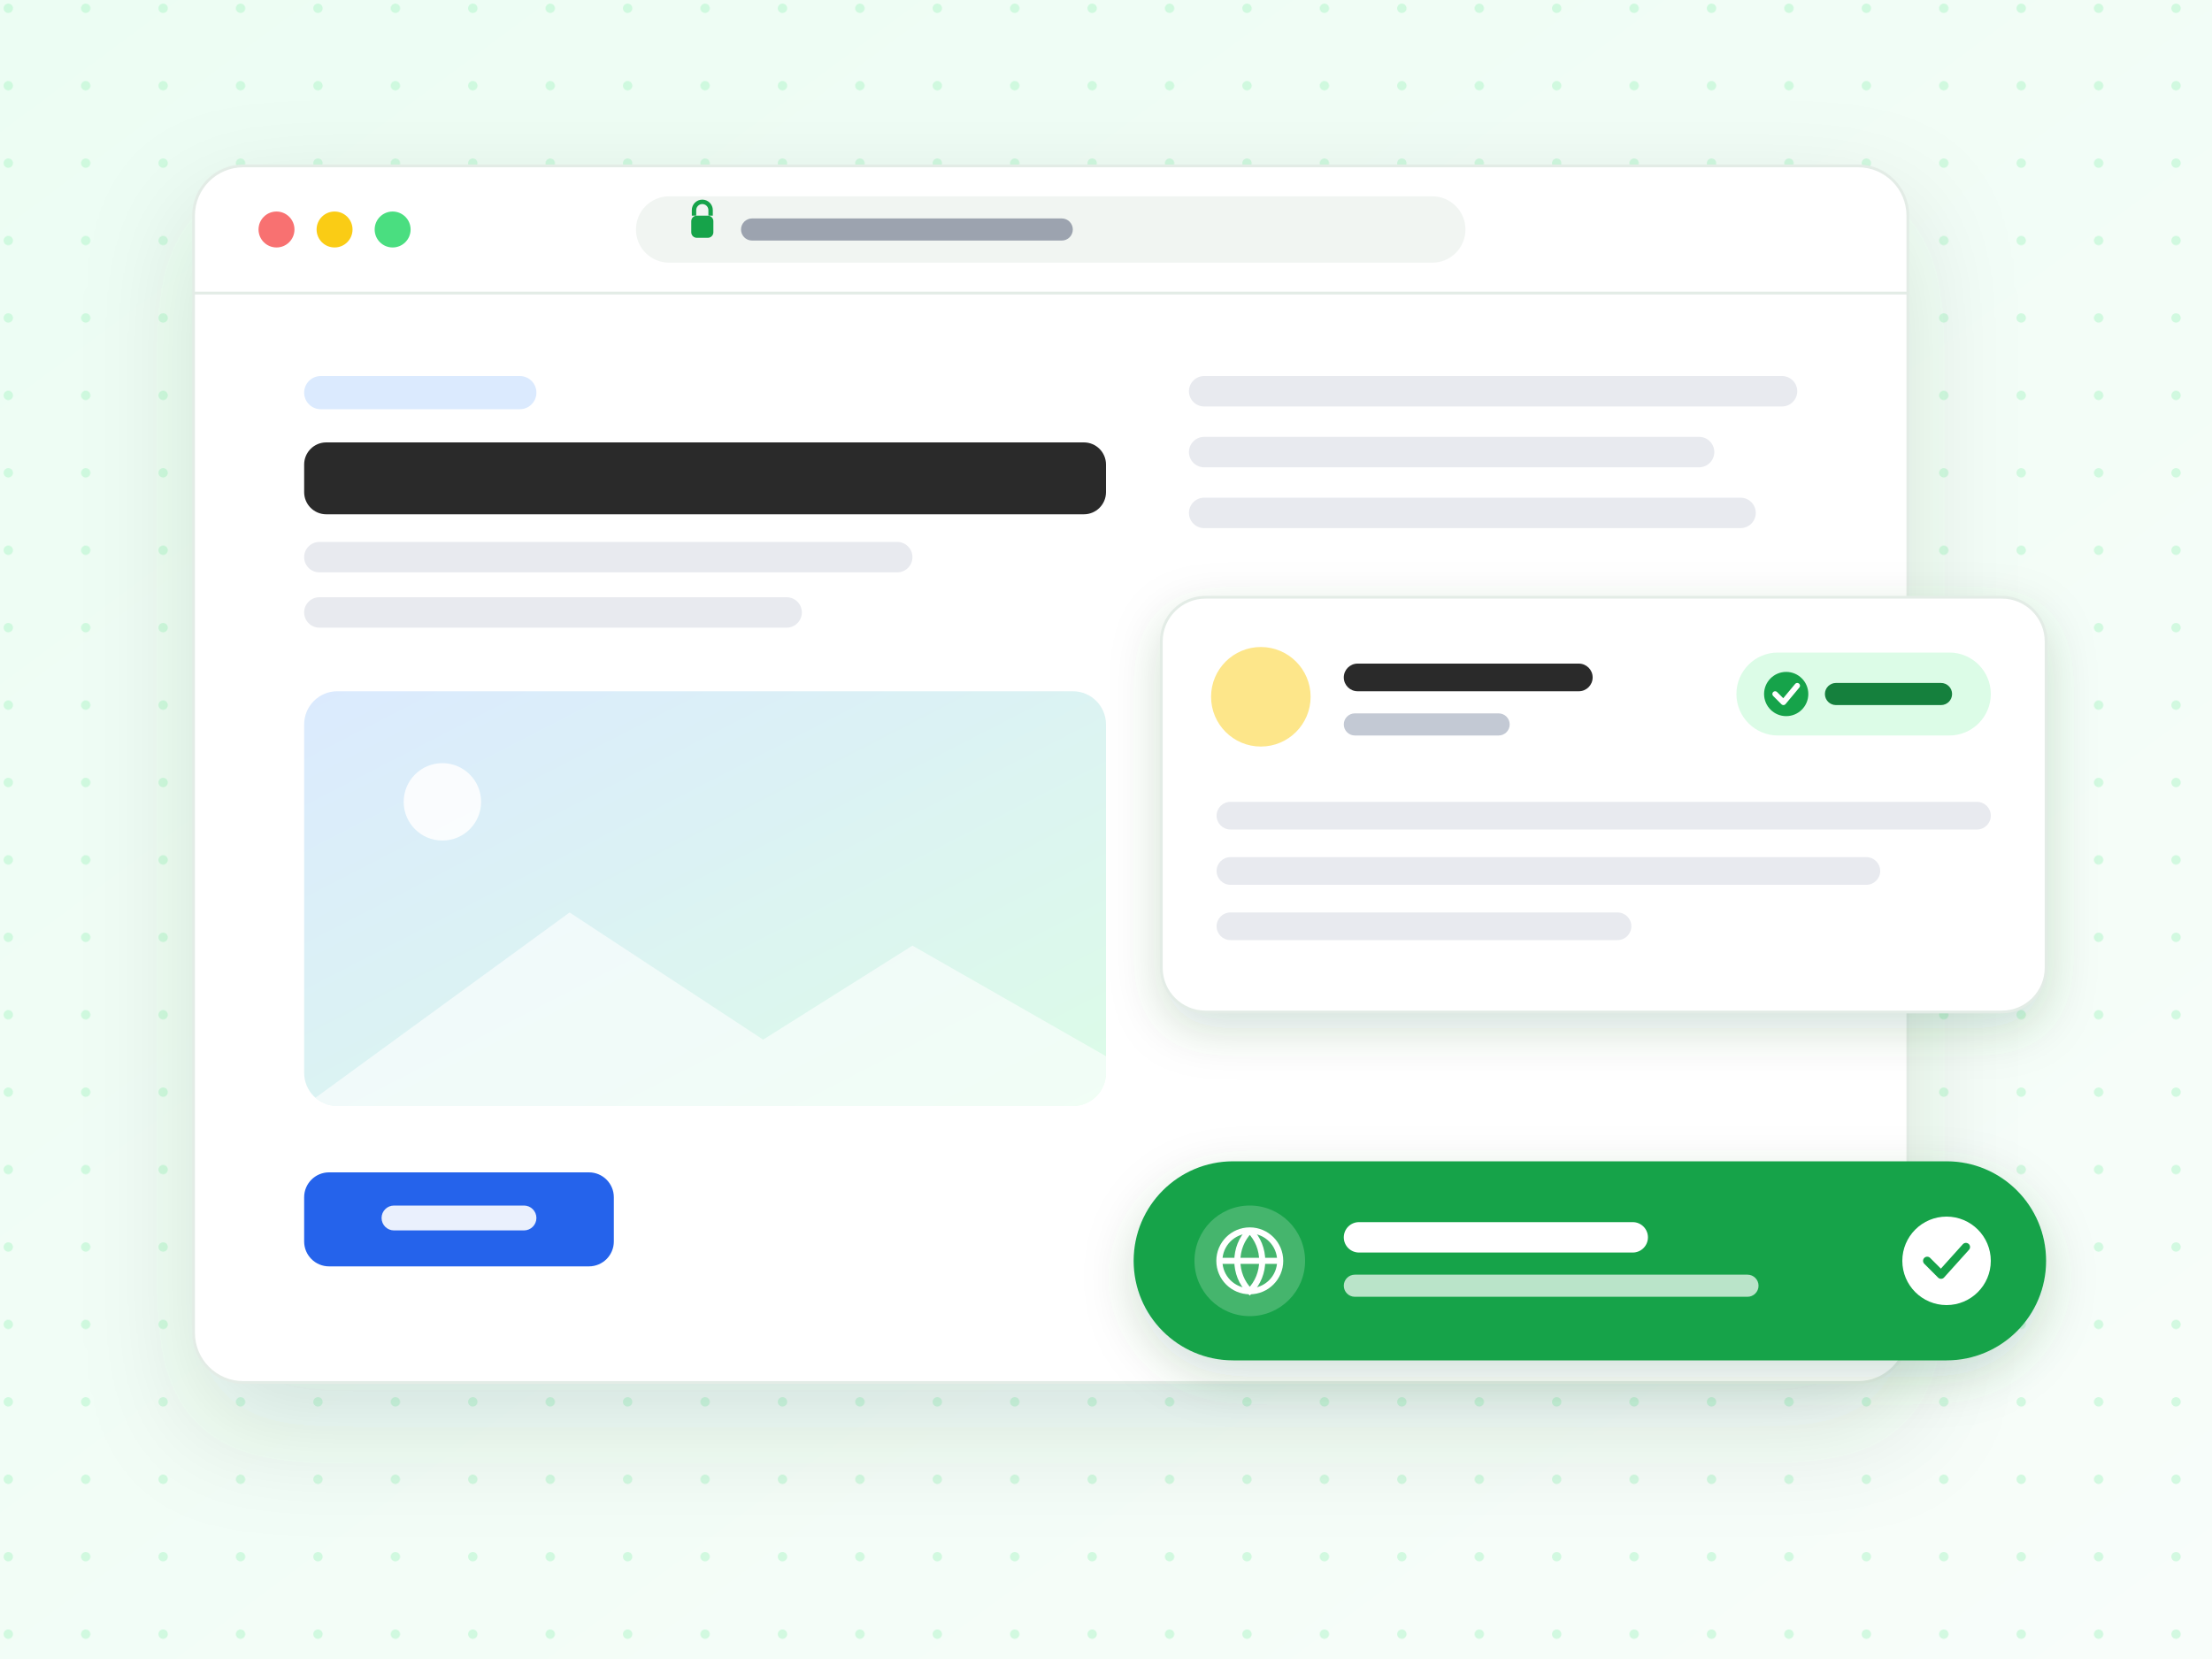
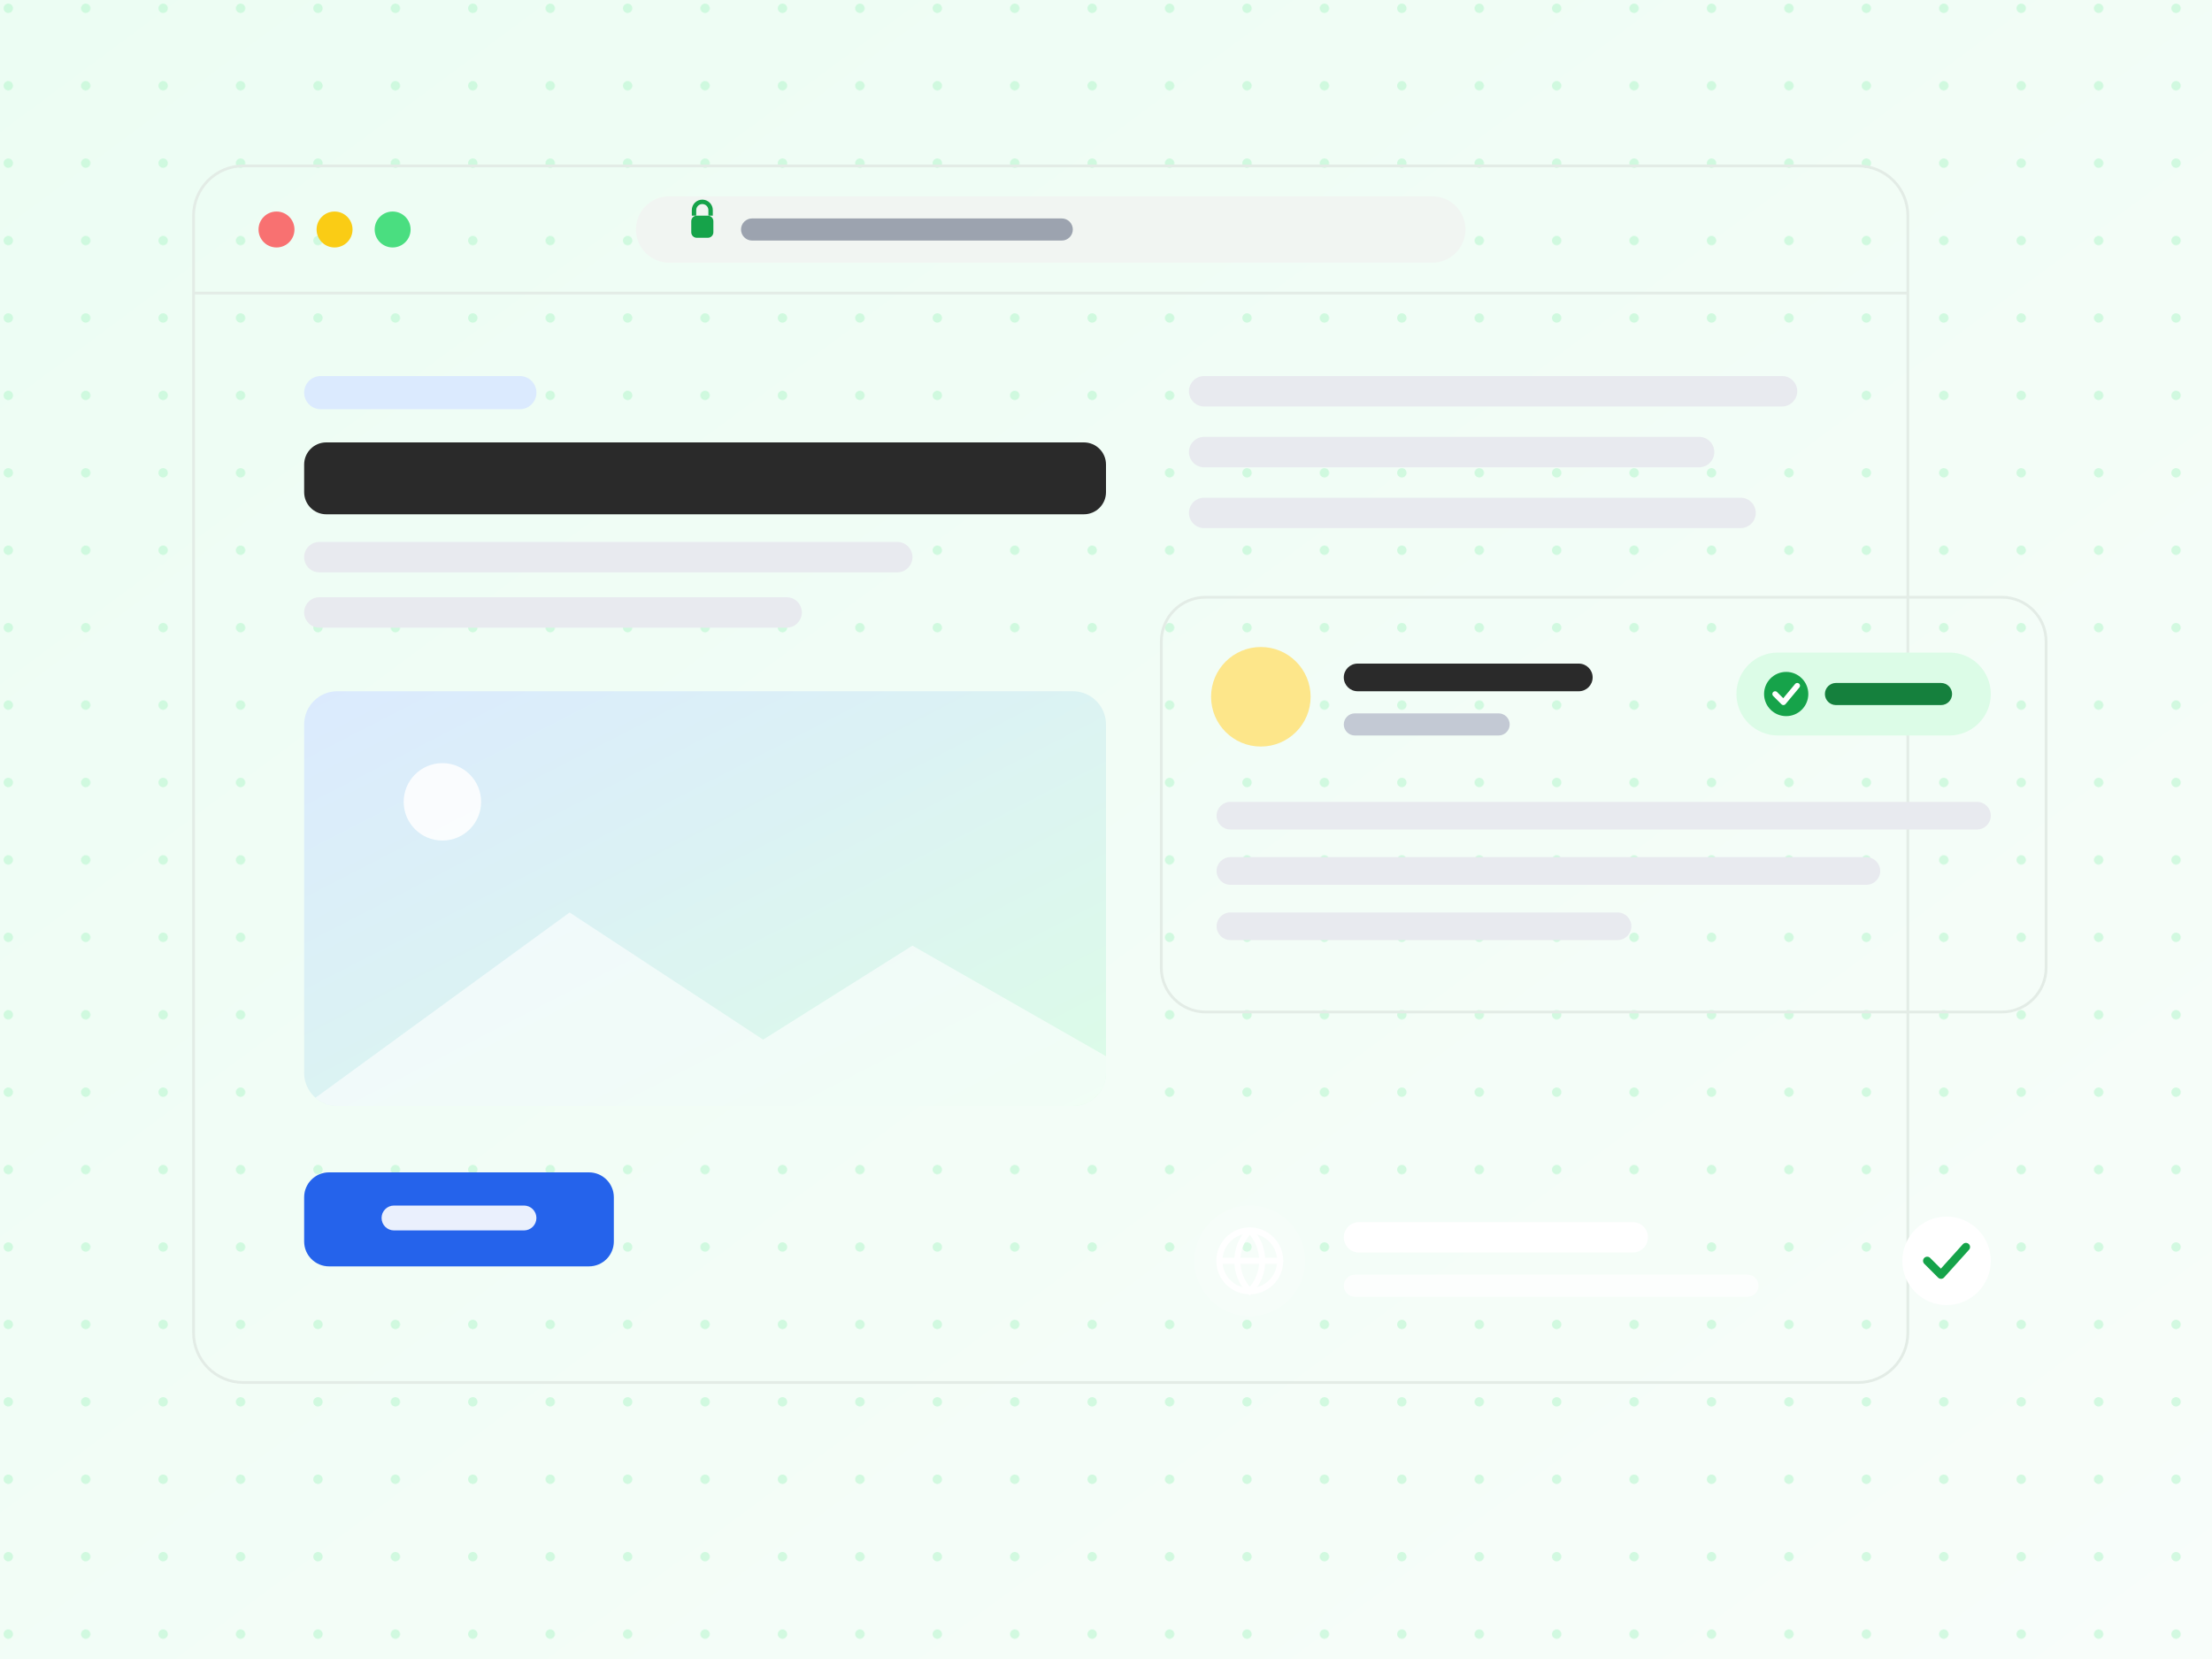
<svg xmlns="http://www.w3.org/2000/svg" viewBox="0 0 800 600">
-   <defs>
-     <linearGradient id="spBg" x1="0" y1="0" x2="1" y2="1">
-       <stop offset="0" stop-color="#ecfdf3" />
-       <stop offset="1" stop-color="#f8fdfa" />
-     </linearGradient>
-     <linearGradient id="spImg" x1="0" y1="0" x2="1" y2="1">
-       <stop offset="0" stop-color="#dbeafe" />
-       <stop offset="1" stop-color="#dcfce7" />
-     </linearGradient>
-     <pattern id="spDots" width="28" height="28" patternUnits="userSpaceOnUse">
-       <circle cx="3" cy="3" r="1.7" fill="#bbf7d0" opacity=".6" />
-     </pattern>
-     <clipPath id="spImgClip">
-       <rect x="110" y="250" width="290" height="150" rx="12" />
-     </clipPath>
-     <filter id="spShadow" x="-20%" y="-20%" width="140%" height="140%">
-       <feDropShadow dx="0" dy="16" stdDeviation="20" flood-color="#14532d" flood-opacity=".13" />
-     </filter>
-     <filter id="spChip" x="-30%" y="-60%" width="160%" height="220%">
-       <feDropShadow dx="0" dy="6" stdDeviation="9" flood-color="#14532d" flood-opacity=".18" />
-     </filter>
-   </defs>
-   <rect width="800" height="600" fill="url(#spBg)" />
-   <rect width="800" height="600" fill="url(#spDots)" />
-   <g filter="url(#spShadow)">
-     <rect x="70" y="60" width="620" height="440" rx="18" fill="#fff" />
+   <linearGradient id="a" x1="0" x2="1" y1="0" y2="1">
+     <stop offset="0" stop-color="#ecfdf3" />
+     <stop offset="1" stop-color="#f8fdfa" />
+   </linearGradient>
+   <linearGradient id="b" x1="0" x2="1" y1="0" y2="1">
+     <stop offset="0" stop-color="#dbeafe" />
+     <stop offset="1" stop-color="#dcfce7" />
+   </linearGradient>
+   <pattern id="c" height="28" patternUnits="userSpaceOnUse" width="28">
+     <circle cx="3" cy="3" fill="#bbf7d0" opacity=".6" r="1.7" />
+   </pattern>
+   <clipPath id="d">
+     <rect height="150" rx="12" width="290" x="110" y="250" />
+   </clipPath>
+   <path d="m0 0h800v600h-800z" fill="url(#a)" />
+   <path d="m0 0h800v600h-800z" fill="url(#c)" />
+   <rect fill="none" height="440" rx="18" stroke="#e3ece6" width="620" x="70" y="60" />
+   <path d="m70 106h620" stroke="#e3ece6" />
+   <circle cx="100" cy="83" fill="#f87171" r="6.5" />
+   <circle cx="121" cy="83" fill="#facc15" r="6.5" />
+   <circle cx="142" cy="83" fill="#4ade80" r="6.5" />
+   <rect fill="#f1f5f2" height="24" rx="12" width="300" x="230" y="71" />
+   <rect fill="#16a34a" height="8" rx="2" width="8" x="250" y="78" />
+   <path d="m251 78v-2a3 3 0 0 1 6 0v2" fill="none" stroke="#16a34a" stroke-width="1.6" />
+   <rect fill="#9ca3af" height="8" rx="4" width="120" x="268" y="79" />
+   <rect fill="#dbeafe" height="12" rx="6" width="84" x="110" y="136" />
+   <rect fill="#2a2a2a" height="26" rx="8" width="290" x="110" y="160" />
+   <rect fill="#e8eaef" height="11" rx="5.5" width="220" x="110" y="196" />
+   <rect fill="#e8eaef" height="11" rx="5.5" width="180" x="110" y="216" />
+   <rect fill="url(#b)" height="150" rx="12" width="290" x="110" y="250" />
+   <g clip-path="url(#d)" fill="#fff">
+     <circle cx="160" cy="290" opacity=".85" r="14" />
+     <path d="m110 400 96-70 70 46 54-34 70 40v18z" opacity=".6" />
  </g>
-   <rect x="70" y="60" width="620" height="440" rx="18" fill="none" stroke="#e3ece6" />
-   <path d="m70 106h620" stroke="#e3ece6" />
-   <circle cx="100" cy="83" r="6.5" fill="#f87171" />
-   <circle cx="121" cy="83" r="6.5" fill="#facc15" />
-   <circle cx="142" cy="83" r="6.5" fill="#4ade80" />
-   <rect x="230" y="71" width="300" height="24" rx="12" fill="#f1f5f2" />
-   <rect x="250" y="78" width="8" height="8" rx="2" fill="#16a34a" />
-   <path d="m251 78v-2a3 3 0 0 1 6 0v2" fill="none" stroke="#16a34a" stroke-width="1.6" />
-   <rect x="268" y="79" width="120" height="8" rx="4" fill="#9ca3af" />
-   <rect x="110" y="136" width="84" height="12" rx="6" fill="#dbeafe" />
-   <rect x="110" y="160" width="290" height="26" rx="8" fill="#2a2a2a" />
-   <rect x="110" y="196" width="220" height="11" rx="5.5" fill="#e8eaef" />
-   <rect x="110" y="216" width="180" height="11" rx="5.5" fill="#e8eaef" />
-   <rect x="110" y="250" width="290" height="150" rx="12" fill="url(#spImg)" />
-   <g clip-path="url(#spImgClip)">
-     <circle cx="160" cy="290" r="14" fill="#fff" opacity=".85" />
-     <path d="m110 400 96-70 70 46 54-34 70 40v18h-290z" fill="#fff" opacity=".6" />
+   <rect fill="#2563eb" height="34" rx="9" width="112" x="110" y="424" />
+   <rect fill="#fff" height="9" opacity=".9" rx="4.5" width="56" x="138" y="436" />
+   <g fill="#e8eaef">
+     <rect height="11" rx="5.5" width="220" x="430" y="136" />
+     <rect height="11" rx="5.5" width="190" x="430" y="158" />
+     <rect height="11" rx="5.5" width="205" x="430" y="180" />
  </g>
-   <rect x="110" y="424" width="112" height="34" rx="9" fill="#2563eb" />
-   <rect x="138" y="436" width="56" height="9" rx="4.5" fill="#fff" opacity=".9" />
-   <rect x="430" y="136" width="220" height="11" rx="5.5" fill="#e8eaef" />
-   <rect x="430" y="158" width="190" height="11" rx="5.5" fill="#e8eaef" />
-   <rect x="430" y="180" width="205" height="11" rx="5.5" fill="#e8eaef" />
-   <g filter="url(#spChip)">
-     <rect x="420" y="216" width="320" height="150" rx="16" fill="#fff" />
-   </g>
-   <rect x="420" y="216" width="320" height="150" rx="16" fill="none" stroke="#e3ece6" />
-   <circle cx="456" cy="252" r="18" fill="#fde68a" />
-   <rect x="486" y="240" width="90" height="10" rx="5" fill="#2a2a2a" />
-   <rect x="486" y="258" width="60" height="8" rx="4" fill="#c3c9d4" />
-   <rect x="628" y="236" width="92" height="30" rx="15" fill="#dcfce7" />
-   <circle cx="646" cy="251" r="8" fill="#16a34a" />
-   <path d="m642 251 3 3 5-6" fill="none" stroke="#fff" stroke-width="2" stroke-linecap="round" stroke-linejoin="round" />
-   <rect x="660" y="247" width="46" height="8" rx="4" fill="#15803d" />
-   <rect x="440" y="290" width="280" height="10" rx="5" fill="#e8eaef" />
-   <rect x="440" y="310" width="240" height="10" rx="5" fill="#e8eaef" />
-   <rect x="440" y="330" width="150" height="10" rx="5" fill="#e8eaef" />
-   <g filter="url(#spChip)">
-     <rect x="410" y="420" width="330" height="72" rx="36" fill="#16a34a" />
-   </g>
-   <circle cx="452" cy="456" r="20" fill="#fff" opacity=".2" />
+   <rect fill="none" height="150" rx="16" stroke="#e3ece6" width="320" x="420" y="216" />
+   <circle cx="456" cy="252" fill="#fde68a" r="18" />
+   <rect fill="#2a2a2a" height="10" rx="5" width="90" x="486" y="240" />
+   <rect fill="#c3c9d4" height="8" rx="4" width="60" x="486" y="258" />
+   <rect fill="#dcfce7" height="30" rx="15" width="92" x="628" y="236" />
+   <circle cx="646" cy="251" fill="#16a34a" r="8" />
+   <path d="m642 251 3 3 5-6" fill="none" stroke="#fff" stroke-linecap="round" stroke-linejoin="round" stroke-width="2" />
+   <rect fill="#15803d" height="8" rx="4" width="46" x="660" y="247" />
+   <rect fill="#e8eaef" height="10" rx="5" width="280" x="440" y="290" />
+   <rect fill="#e8eaef" height="10" rx="5" width="240" x="440" y="310" />
+   <rect fill="#e8eaef" height="10" rx="5" width="150" x="440" y="330" />
+   <circle cx="452" cy="456" fill="#fff" opacity=".2" r="20" />
  <g fill="none" stroke="#fff" stroke-width="2.2">
    <circle cx="452" cy="456" r="11" />
    <path d="m441 456h22" />
-     <path d="m452 445c-6 6-6 16 0 22c6-6 6-16 0-22" />
+     <path d="m452 445c-6 6-6 16 0 22 6-6 6-16 0-22" />
  </g>
-   <rect x="486" y="442" width="110" height="11" rx="5.5" fill="#fff" />
-   <rect x="486" y="461" width="150" height="8" rx="4" fill="#fff" opacity=".7" />
-   <circle cx="704" cy="456" r="16" fill="#fff" />
-   <path d="m697 456 5 5 9-10" fill="none" stroke="#16a34a" stroke-width="3" stroke-linecap="round" stroke-linejoin="round" />
+   <rect fill="#fff" height="11" rx="5.5" width="110" x="486" y="442" />
+   <rect fill="#fff" height="8" opacity=".7" rx="4" width="150" x="486" y="461" />
+   <circle cx="704" cy="456" fill="#fff" r="16" />
+   <path d="m697 456 5 5 9-10" fill="none" stroke="#16a34a" stroke-linecap="round" stroke-linejoin="round" stroke-width="3" />
</svg>
